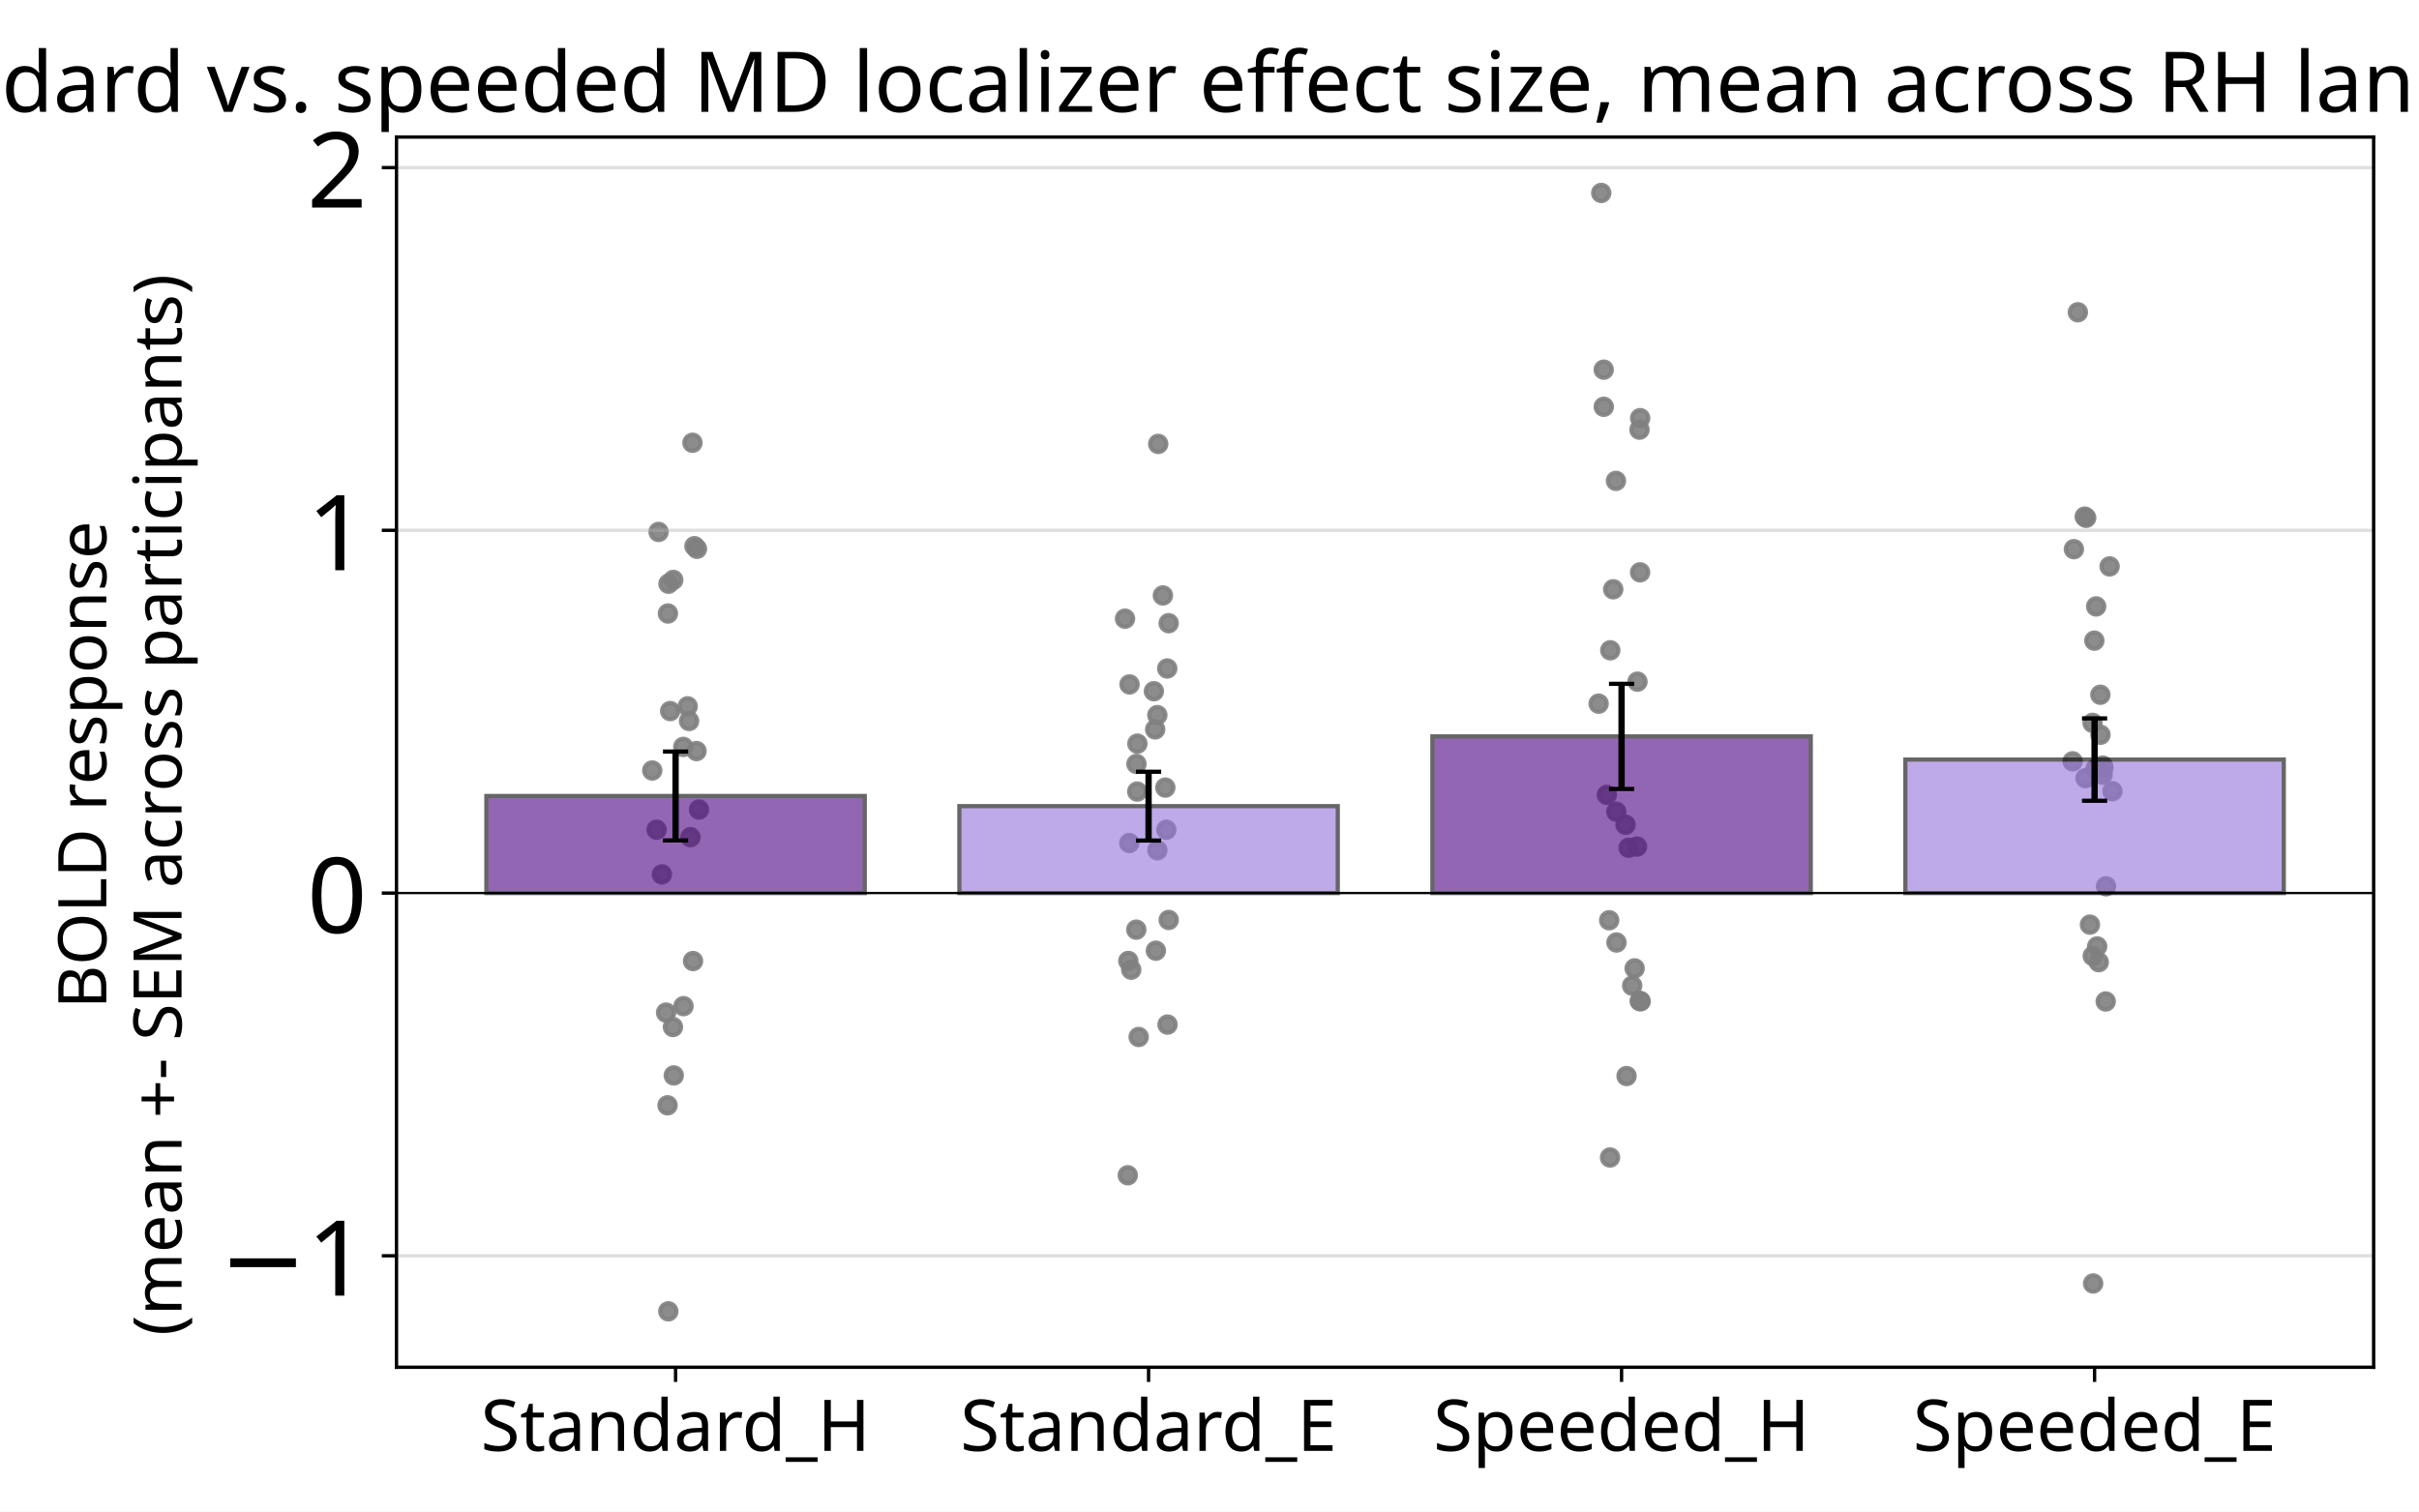
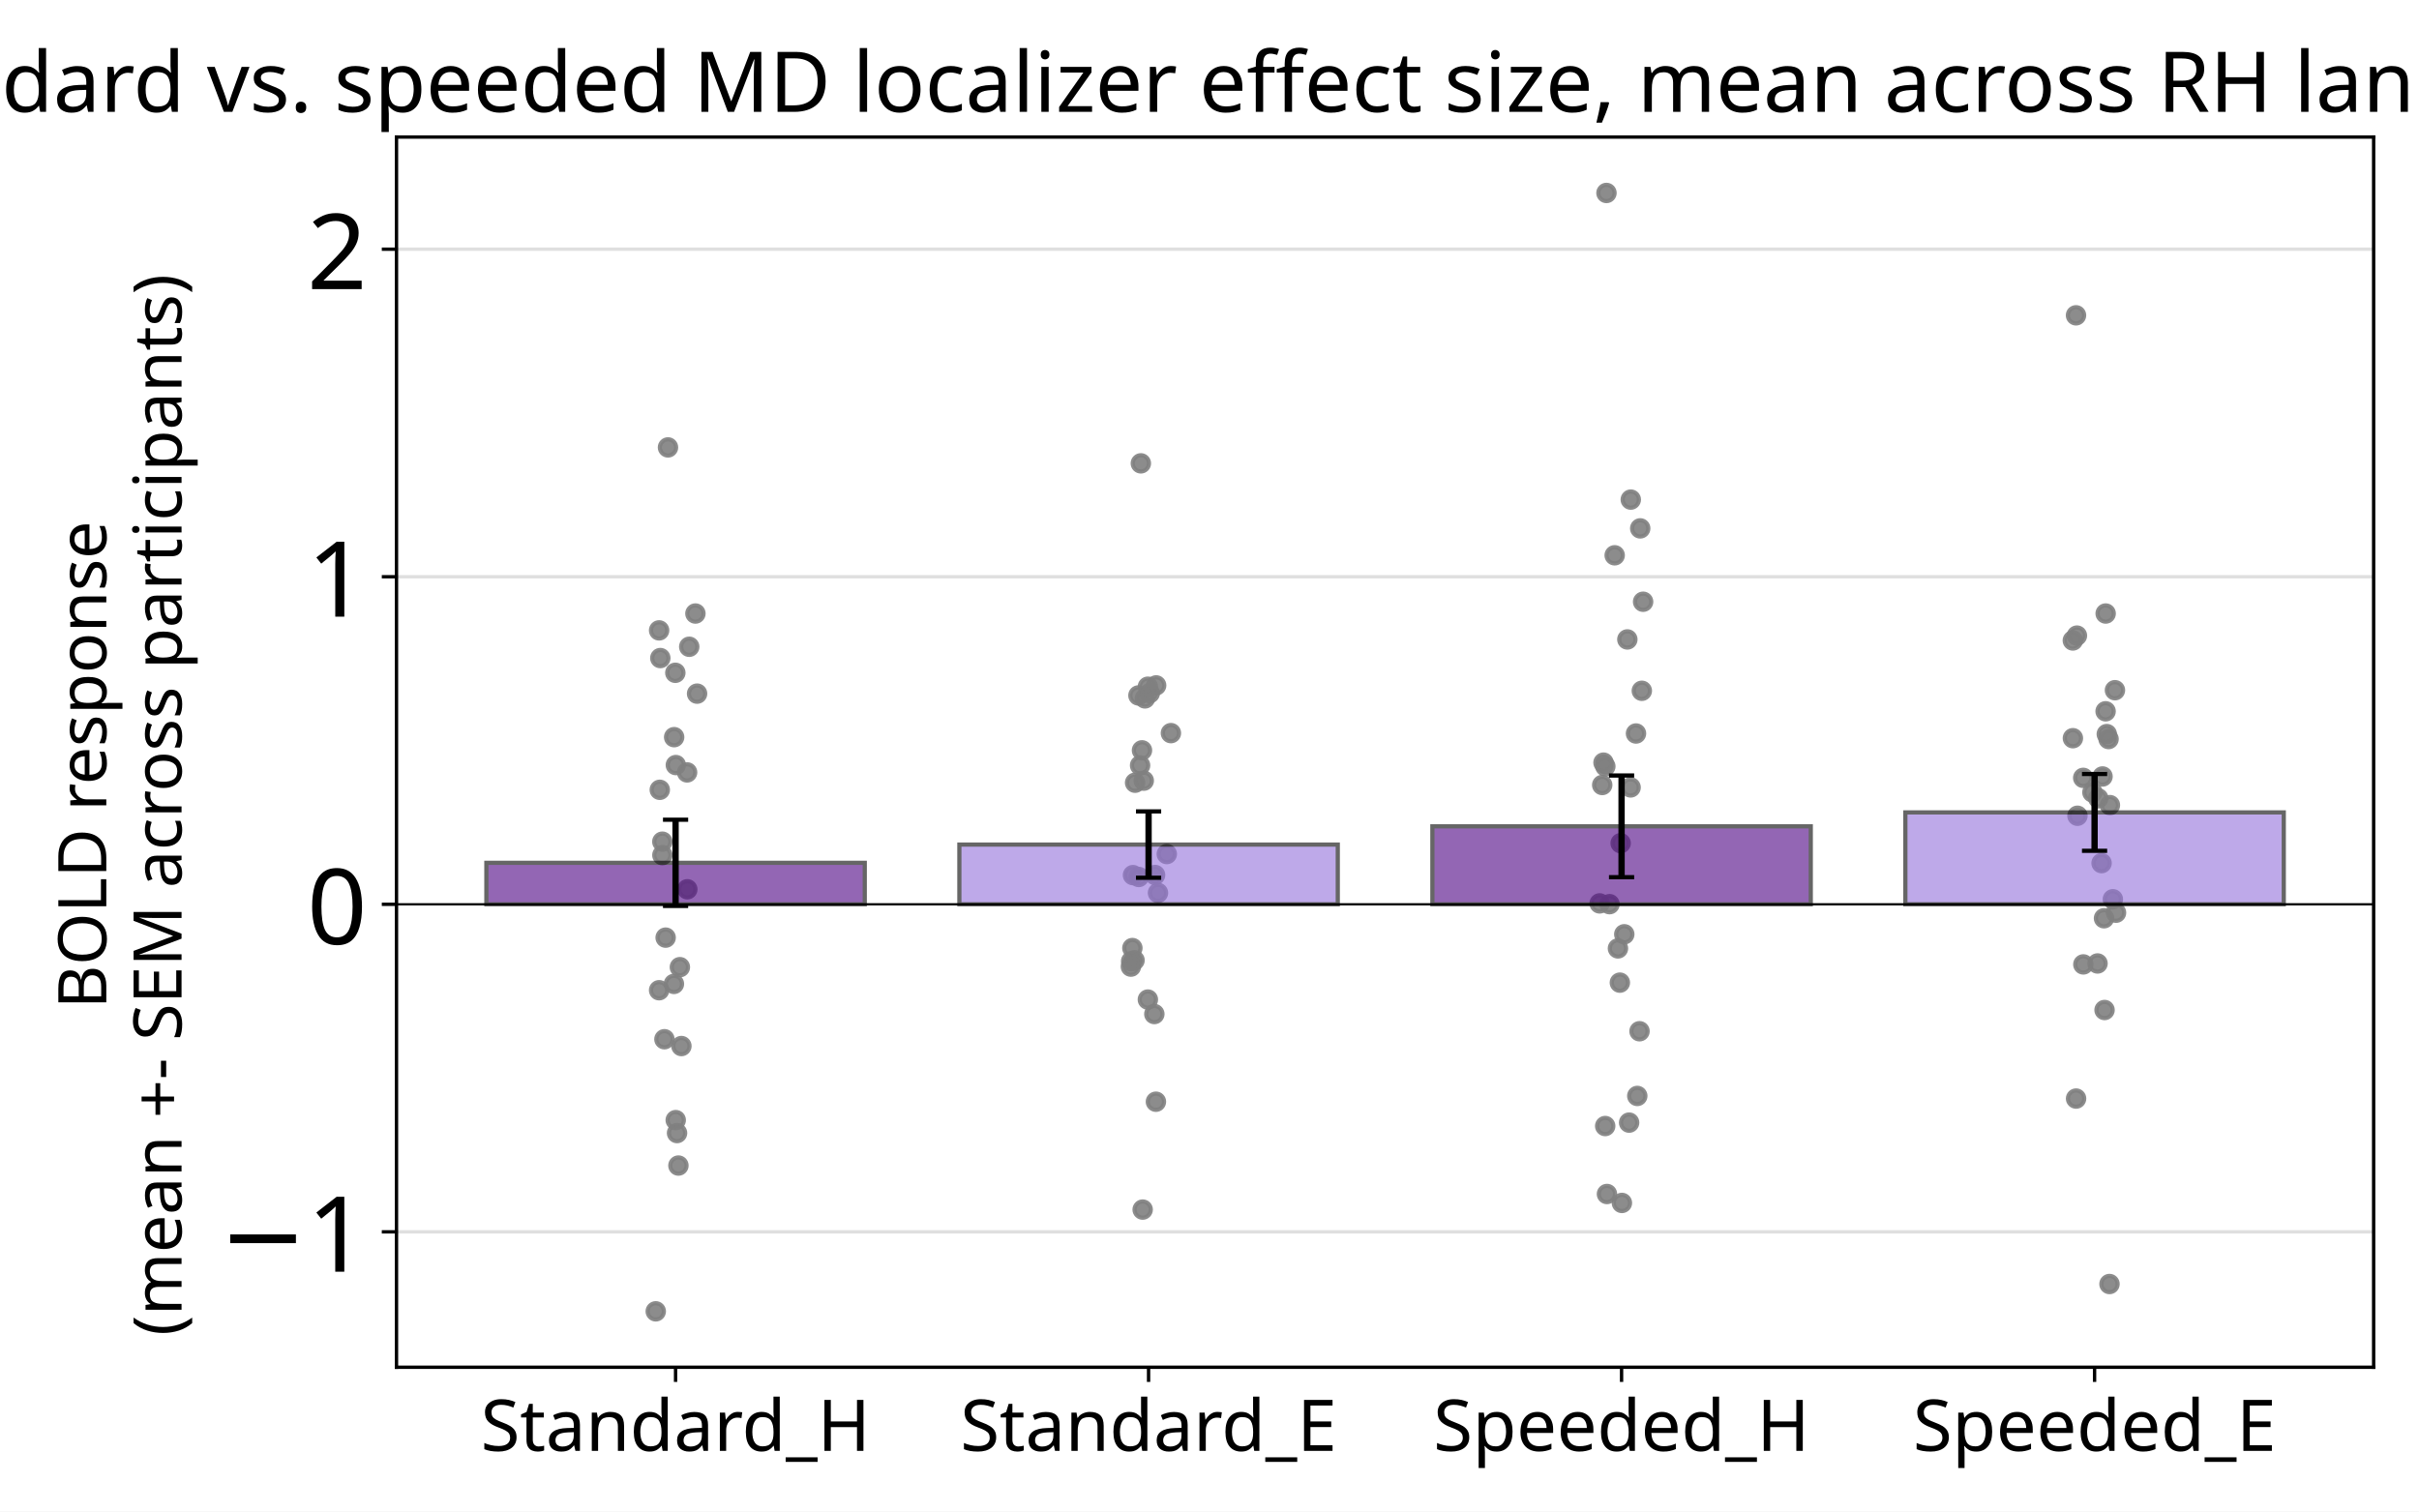
<svg xmlns="http://www.w3.org/2000/svg" xmlns:xlink="http://www.w3.org/1999/xlink" width="576pt" height="360pt" viewBox="0 0 576 360" version="1.1">
  <defs>
    <style type="text/css">*{stroke-linejoin: round; stroke-linecap: butt}</style>
  </defs>
  <g id="figure_1">
    <g id="patch_1">
      <path d="M 0 360  L 576 360  L 576 0  L 0 0  z " style="fill: #ffffff" />
    </g>
    <g id="axes_1">
      <g id="patch_2">
        <path d="M 94.412 325.64  L 565.2 325.64  L 565.2 32.64  L 94.412 32.64  z " style="fill: #ffffff" />
      </g>
      <g id="PathCollection_1">
        <defs>
-           <path id="m46b02e533b" d="M 0 1.936  C 0.514 1.936 1.006 1.732 1.369 1.369  C 1.732 1.006 1.936 0.514 1.936 0  C 1.936 -0.514 1.732 -1.006 1.369 -1.369  C 1.006 -1.732 0.514 -1.936 0 -1.936  C -0.514 -1.936 -1.006 -1.732 -1.369 -1.369  C -1.732 -1.006 -1.936 -0.514 -1.936 0  C -1.936 0.514 -1.732 1.006 -1.369 1.369  C -1.006 1.732 -0.514 1.936 0 1.936  z " style="stroke: #808080; stroke-opacity: 0.9" />
+           <path id="mc91e7cd3a2" d="M 0 1.936  C 0.514 1.936 1.006 1.732 1.369 1.369  C 1.732 1.006 1.936 0.514 1.936 0  C 1.936 -0.514 1.732 -1.006 1.369 -1.369  C 1.006 -1.732 0.514 -1.936 0 -1.936  C -0.514 -1.936 -1.006 -1.732 -1.369 -1.369  C -1.732 -1.006 -1.936 -0.514 -1.936 0  C -1.936 0.514 -1.732 1.006 -1.369 1.369  C -1.006 1.732 -0.514 1.936 0 1.936  z " style="stroke: #808080; stroke-opacity: 0.9" />
        </defs>
-         <g clip-path="url(#p89a12c6fb2)">
-           <use xlink:href="#m46b02e533b" x="157.603" y="208.253" style="fill: #808080; fill-opacity: 0.9; stroke: #808080; stroke-opacity: 0.9" />
-           <use xlink:href="#m46b02e533b" x="165.021" y="228.894" style="fill: #808080; fill-opacity: 0.9; stroke: #808080; stroke-opacity: 0.9" />
-           <use xlink:href="#m46b02e533b" x="164.406" y="199.397" style="fill: #808080; fill-opacity: 0.9; stroke: #808080; stroke-opacity: 0.9" />
-           <use xlink:href="#m46b02e533b" x="162.752" y="239.634" style="fill: #808080; fill-opacity: 0.9; stroke: #808080; stroke-opacity: 0.9" />
-           <use xlink:href="#m46b02e533b" x="162.697" y="177.893" style="fill: #808080; fill-opacity: 0.9; stroke: #808080; stroke-opacity: 0.9" />
-           <use xlink:href="#m46b02e533b" x="159.578" y="169.357" style="fill: #808080; fill-opacity: 0.9; stroke: #808080; stroke-opacity: 0.9" />
-           <use xlink:href="#m46b02e533b" x="160.316" y="138.128" style="fill: #808080; fill-opacity: 0.9; stroke: #808080; stroke-opacity: 0.9" />
-           <use xlink:href="#m46b02e533b" x="159.136" y="312.322" style="fill: #808080; fill-opacity: 0.9; stroke: #808080; stroke-opacity: 0.9" />
-           <use xlink:href="#m46b02e533b" x="158.604" y="241.177" style="fill: #808080; fill-opacity: 0.9; stroke: #808080; stroke-opacity: 0.9" />
-           <use xlink:href="#m46b02e533b" x="158.949" y="263.257" style="fill: #808080; fill-opacity: 0.9; stroke: #808080; stroke-opacity: 0.9" />
-           <use xlink:href="#m46b02e533b" x="164.079" y="171.723" style="fill: #808080; fill-opacity: 0.9; stroke: #808080; stroke-opacity: 0.9" />
-           <use xlink:href="#m46b02e533b" x="165.959" y="130.714" style="fill: #808080; fill-opacity: 0.9; stroke: #808080; stroke-opacity: 0.9" />
-           <use xlink:href="#m46b02e533b" x="156.346" y="197.602" style="fill: #808080; fill-opacity: 0.9; stroke: #808080; stroke-opacity: 0.9" />
-           <use xlink:href="#m46b02e533b" x="155.312" y="183.514" style="fill: #808080; fill-opacity: 0.9; stroke: #808080; stroke-opacity: 0.9" />
-           <use xlink:href="#m46b02e533b" x="166.443" y="192.815" style="fill: #808080; fill-opacity: 0.9; stroke: #808080; stroke-opacity: 0.9" />
-           <use xlink:href="#m46b02e533b" x="159.042" y="146.117" style="fill: #808080; fill-opacity: 0.9; stroke: #808080; stroke-opacity: 0.9" />
-           <use xlink:href="#m46b02e533b" x="165.355" y="130.082" style="fill: #808080; fill-opacity: 0.9; stroke: #808080; stroke-opacity: 0.9" />
-           <use xlink:href="#m46b02e533b" x="165.849" y="178.882" style="fill: #808080; fill-opacity: 0.9; stroke: #808080; stroke-opacity: 0.9" />
-           <use xlink:href="#m46b02e533b" x="156.816" y="126.694" style="fill: #808080; fill-opacity: 0.9; stroke: #808080; stroke-opacity: 0.9" />
-           <use xlink:href="#m46b02e533b" x="160.24" y="244.603" style="fill: #808080; fill-opacity: 0.9; stroke: #808080; stroke-opacity: 0.9" />
-           <use xlink:href="#m46b02e533b" x="159.172" y="139.028" style="fill: #808080; fill-opacity: 0.9; stroke: #808080; stroke-opacity: 0.9" />
-           <use xlink:href="#m46b02e533b" x="163.748" y="168.233" style="fill: #808080; fill-opacity: 0.9; stroke: #808080; stroke-opacity: 0.9" />
-           <use xlink:href="#m46b02e533b" x="164.888" y="105.457" style="fill: #808080; fill-opacity: 0.9; stroke: #808080; stroke-opacity: 0.9" />
-           <use xlink:href="#m46b02e533b" x="160.438" y="256.135" style="fill: #808080; fill-opacity: 0.9; stroke: #808080; stroke-opacity: 0.9" />
+         <g clip-path="url(#p19838beac3)">
+           <use xlink:href="#mc91e7cd3a2" x="161.887" y="230.351" style="fill: #808080; fill-opacity: 0.9; stroke: #808080; stroke-opacity: 0.9" />
+           <use xlink:href="#mc91e7cd3a2" x="156.943" y="235.844" style="fill: #808080; fill-opacity: 0.9; stroke: #808080; stroke-opacity: 0.9" />
+           <use xlink:href="#mc91e7cd3a2" x="163.662" y="211.802" style="fill: #808080; fill-opacity: 0.9; stroke: #808080; stroke-opacity: 0.9" />
+           <use xlink:href="#mc91e7cd3a2" x="160.473" y="234.34" style="fill: #808080; fill-opacity: 0.9; stroke: #808080; stroke-opacity: 0.9" />
+           <use xlink:href="#mc91e7cd3a2" x="160.523" y="175.568" style="fill: #808080; fill-opacity: 0.9; stroke: #808080; stroke-opacity: 0.9" />
+           <use xlink:href="#mc91e7cd3a2" x="163.611" y="183.964" style="fill: #808080; fill-opacity: 0.9; stroke: #808080; stroke-opacity: 0.9" />
+           <use xlink:href="#mc91e7cd3a2" x="165.985" y="165.207" style="fill: #808080; fill-opacity: 0.9; stroke: #808080; stroke-opacity: 0.9" />
+           <use xlink:href="#mc91e7cd3a2" x="156.145" y="312.322" style="fill: #808080; fill-opacity: 0.9; stroke: #808080; stroke-opacity: 0.9" />
+           <use xlink:href="#mc91e7cd3a2" x="161.213" y="269.863" style="fill: #808080; fill-opacity: 0.9; stroke: #808080; stroke-opacity: 0.9" />
+           <use xlink:href="#mc91e7cd3a2" x="161.541" y="277.602" style="fill: #808080; fill-opacity: 0.9; stroke: #808080; stroke-opacity: 0.9" />
+           <use xlink:href="#mc91e7cd3a2" x="157.104" y="188.11" style="fill: #808080; fill-opacity: 0.9; stroke: #808080; stroke-opacity: 0.9" />
+           <use xlink:href="#mc91e7cd3a2" x="160.807" y="160.241" style="fill: #808080; fill-opacity: 0.9; stroke: #808080; stroke-opacity: 0.9" />
+           <use xlink:href="#mc91e7cd3a2" x="157.724" y="203.665" style="fill: #808080; fill-opacity: 0.9; stroke: #808080; stroke-opacity: 0.9" />
+           <use xlink:href="#mc91e7cd3a2" x="162.253" y="249.14" style="fill: #808080; fill-opacity: 0.9; stroke: #808080; stroke-opacity: 0.9" />
+           <use xlink:href="#mc91e7cd3a2" x="158.5" y="223.316" style="fill: #808080; fill-opacity: 0.9; stroke: #808080; stroke-opacity: 0.9" />
+           <use xlink:href="#mc91e7cd3a2" x="157.231" y="156.733" style="fill: #808080; fill-opacity: 0.9; stroke: #808080; stroke-opacity: 0.9" />
+           <use xlink:href="#mc91e7cd3a2" x="165.589" y="146.125" style="fill: #808080; fill-opacity: 0.9; stroke: #808080; stroke-opacity: 0.9" />
+           <use xlink:href="#mc91e7cd3a2" x="157.713" y="200.466" style="fill: #808080; fill-opacity: 0.9; stroke: #808080; stroke-opacity: 0.9" />
+           <use xlink:href="#mc91e7cd3a2" x="164.117" y="154.04" style="fill: #808080; fill-opacity: 0.9; stroke: #808080; stroke-opacity: 0.9" />
+           <use xlink:href="#mc91e7cd3a2" x="158.21" y="247.515" style="fill: #808080; fill-opacity: 0.9; stroke: #808080; stroke-opacity: 0.9" />
+           <use xlink:href="#mc91e7cd3a2" x="156.943" y="150.139" style="fill: #808080; fill-opacity: 0.9; stroke: #808080; stroke-opacity: 0.9" />
+           <use xlink:href="#mc91e7cd3a2" x="160.927" y="182.216" style="fill: #808080; fill-opacity: 0.9; stroke: #808080; stroke-opacity: 0.9" />
+           <use xlink:href="#mc91e7cd3a2" x="159.059" y="106.562" style="fill: #808080; fill-opacity: 0.9; stroke: #808080; stroke-opacity: 0.9" />
+           <use xlink:href="#mc91e7cd3a2" x="160.902" y="266.777" style="fill: #808080; fill-opacity: 0.9; stroke: #808080; stroke-opacity: 0.9" />
        </g>
      </g>
      <g id="PathCollection_2">
-         <g clip-path="url(#p89a12c6fb2)">
-           <use xlink:href="#m46b02e533b" x="268.545" y="279.918" style="fill: #808080; fill-opacity: 0.9; stroke: #808080; stroke-opacity: 0.9" />
-           <use xlink:href="#m46b02e533b" x="268.67" y="228.872" style="fill: #808080; fill-opacity: 0.9; stroke: #808080; stroke-opacity: 0.9" />
-           <use xlink:href="#m46b02e533b" x="275.589" y="202.509" style="fill: #808080; fill-opacity: 0.9; stroke: #808080; stroke-opacity: 0.9" />
-           <use xlink:href="#m46b02e533b" x="269.36" y="230.949" style="fill: #808080; fill-opacity: 0.9; stroke: #808080; stroke-opacity: 0.9" />
-           <use xlink:href="#m46b02e533b" x="270.795" y="188.528" style="fill: #808080; fill-opacity: 0.9; stroke: #808080; stroke-opacity: 0.9" />
-           <use xlink:href="#m46b02e533b" x="270.827" y="177.118" style="fill: #808080; fill-opacity: 0.9; stroke: #808080; stroke-opacity: 0.9" />
-           <use xlink:href="#m46b02e533b" x="278.277" y="148.426" style="fill: #808080; fill-opacity: 0.9; stroke: #808080; stroke-opacity: 0.9" />
-           <use xlink:href="#m46b02e533b" x="268.904" y="200.781" style="fill: #808080; fill-opacity: 0.9; stroke: #808080; stroke-opacity: 0.9" />
-           <use xlink:href="#m46b02e533b" x="271.135" y="246.978" style="fill: #808080; fill-opacity: 0.9; stroke: #808080; stroke-opacity: 0.9" />
-           <use xlink:href="#m46b02e533b" x="275.231" y="226.43" style="fill: #808080; fill-opacity: 0.9; stroke: #808080; stroke-opacity: 0.9" />
-           <use xlink:href="#m46b02e533b" x="275.58" y="170.319" style="fill: #808080; fill-opacity: 0.9; stroke: #808080; stroke-opacity: 0.9" />
-           <use xlink:href="#m46b02e533b" x="276.905" y="141.82" style="fill: #808080; fill-opacity: 0.9; stroke: #808080; stroke-opacity: 0.9" />
-           <use xlink:href="#m46b02e533b" x="270.569" y="221.414" style="fill: #808080; fill-opacity: 0.9; stroke: #808080; stroke-opacity: 0.9" />
-           <use xlink:href="#m46b02e533b" x="275.066" y="173.72" style="fill: #808080; fill-opacity: 0.9; stroke: #808080; stroke-opacity: 0.9" />
-           <use xlink:href="#m46b02e533b" x="277.484" y="187.58" style="fill: #808080; fill-opacity: 0.9; stroke: #808080; stroke-opacity: 0.9" />
-           <use xlink:href="#m46b02e533b" x="270.608" y="181.947" style="fill: #808080; fill-opacity: 0.9; stroke: #808080; stroke-opacity: 0.9" />
-           <use xlink:href="#m46b02e533b" x="274.758" y="164.629" style="fill: #808080; fill-opacity: 0.9; stroke: #808080; stroke-opacity: 0.9" />
-           <use xlink:href="#m46b02e533b" x="268.959" y="163.01" style="fill: #808080; fill-opacity: 0.9; stroke: #808080; stroke-opacity: 0.9" />
-           <use xlink:href="#m46b02e533b" x="267.887" y="147.35" style="fill: #808080; fill-opacity: 0.9; stroke: #808080; stroke-opacity: 0.9" />
-           <use xlink:href="#m46b02e533b" x="278.006" y="244.025" style="fill: #808080; fill-opacity: 0.9; stroke: #808080; stroke-opacity: 0.9" />
-           <use xlink:href="#m46b02e533b" x="277.935" y="159.212" style="fill: #808080; fill-opacity: 0.9; stroke: #808080; stroke-opacity: 0.9" />
-           <use xlink:href="#m46b02e533b" x="277.726" y="197.618" style="fill: #808080; fill-opacity: 0.9; stroke: #808080; stroke-opacity: 0.9" />
-           <use xlink:href="#m46b02e533b" x="275.785" y="105.729" style="fill: #808080; fill-opacity: 0.9; stroke: #808080; stroke-opacity: 0.9" />
-           <use xlink:href="#m46b02e533b" x="278.287" y="219.109" style="fill: #808080; fill-opacity: 0.9; stroke: #808080; stroke-opacity: 0.9" />
+         <g clip-path="url(#p19838beac3)">
+           <use xlink:href="#mc91e7cd3a2" x="272.087" y="288.09" style="fill: #808080; fill-opacity: 0.9; stroke: #808080; stroke-opacity: 0.9" />
+           <use xlink:href="#mc91e7cd3a2" x="269.343" y="228.954" style="fill: #808080; fill-opacity: 0.9; stroke: #808080; stroke-opacity: 0.9" />
+           <use xlink:href="#mc91e7cd3a2" x="275.04" y="208.404" style="fill: #808080; fill-opacity: 0.9; stroke: #808080; stroke-opacity: 0.9" />
+           <use xlink:href="#mc91e7cd3a2" x="270.15" y="228.712" style="fill: #808080; fill-opacity: 0.9; stroke: #808080; stroke-opacity: 0.9" />
+           <use xlink:href="#mc91e7cd3a2" x="271.473" y="182.296" style="fill: #808080; fill-opacity: 0.9; stroke: #808080; stroke-opacity: 0.9" />
+           <use xlink:href="#mc91e7cd3a2" x="270.285" y="186.421" style="fill: #808080; fill-opacity: 0.9; stroke: #808080; stroke-opacity: 0.9" />
+           <use xlink:href="#mc91e7cd3a2" x="275.294" y="163.242" style="fill: #808080; fill-opacity: 0.9; stroke: #808080; stroke-opacity: 0.9" />
+           <use xlink:href="#mc91e7cd3a2" x="275.731" y="212.658" style="fill: #808080; fill-opacity: 0.9; stroke: #808080; stroke-opacity: 0.9" />
+           <use xlink:href="#mc91e7cd3a2" x="275.241" y="262.397" style="fill: #808080; fill-opacity: 0.9; stroke: #808080; stroke-opacity: 0.9" />
+           <use xlink:href="#mc91e7cd3a2" x="273.325" y="238.067" style="fill: #808080; fill-opacity: 0.9; stroke: #808080; stroke-opacity: 0.9" />
+           <use xlink:href="#mc91e7cd3a2" x="271.926" y="178.71" style="fill: #808080; fill-opacity: 0.9; stroke: #808080; stroke-opacity: 0.9" />
+           <use xlink:href="#mc91e7cd3a2" x="271.079" y="165.635" style="fill: #808080; fill-opacity: 0.9; stroke: #808080; stroke-opacity: 0.9" />
+           <use xlink:href="#mc91e7cd3a2" x="269.636" y="225.8" style="fill: #808080; fill-opacity: 0.9; stroke: #808080; stroke-opacity: 0.9" />
+           <use xlink:href="#mc91e7cd3a2" x="271.15" y="208.868" style="fill: #808080; fill-opacity: 0.9; stroke: #808080; stroke-opacity: 0.9" />
+           <use xlink:href="#mc91e7cd3a2" x="277.829" y="203.407" style="fill: #808080; fill-opacity: 0.9; stroke: #808080; stroke-opacity: 0.9" />
+           <use xlink:href="#mc91e7cd3a2" x="272.347" y="185.931" style="fill: #808080; fill-opacity: 0.9; stroke: #808080; stroke-opacity: 0.9" />
+           <use xlink:href="#mc91e7cd3a2" x="278.814" y="174.607" style="fill: #808080; fill-opacity: 0.9; stroke: #808080; stroke-opacity: 0.9" />
+           <use xlink:href="#mc91e7cd3a2" x="273.782" y="165.09" style="fill: #808080; fill-opacity: 0.9; stroke: #808080; stroke-opacity: 0.9" />
+           <use xlink:href="#mc91e7cd3a2" x="273.327" y="163.554" style="fill: #808080; fill-opacity: 0.9; stroke: #808080; stroke-opacity: 0.9" />
+           <use xlink:href="#mc91e7cd3a2" x="274.865" y="241.514" style="fill: #808080; fill-opacity: 0.9; stroke: #808080; stroke-opacity: 0.9" />
+           <use xlink:href="#mc91e7cd3a2" x="272.633" y="166.336" style="fill: #808080; fill-opacity: 0.9; stroke: #808080; stroke-opacity: 0.9" />
+           <use xlink:href="#mc91e7cd3a2" x="269.781" y="208.427" style="fill: #808080; fill-opacity: 0.9; stroke: #808080; stroke-opacity: 0.9" />
+           <use xlink:href="#mc91e7cd3a2" x="271.656" y="110.356" style="fill: #808080; fill-opacity: 0.9; stroke: #808080; stroke-opacity: 0.9" />
+           <use xlink:href="#mc91e7cd3a2" x="269.284" y="230.221" style="fill: #808080; fill-opacity: 0.9; stroke: #808080; stroke-opacity: 0.9" />
        </g>
      </g>
      <g id="PathCollection_3">
-         <g clip-path="url(#p89a12c6fb2)">
-           <use xlink:href="#m46b02e533b" x="390.434" y="238.403" style="fill: #808080; fill-opacity: 0.9; stroke: #808080; stroke-opacity: 0.9" />
-           <use xlink:href="#m46b02e533b" x="387.062" y="196.44" style="fill: #808080; fill-opacity: 0.9; stroke: #808080; stroke-opacity: 0.9" />
-           <use xlink:href="#m46b02e533b" x="387.79" y="201.912" style="fill: #808080; fill-opacity: 0.9; stroke: #808080; stroke-opacity: 0.9" />
-           <use xlink:href="#m46b02e533b" x="388.648" y="234.757" style="fill: #808080; fill-opacity: 0.9; stroke: #808080; stroke-opacity: 0.9" />
-           <use xlink:href="#m46b02e533b" x="382.607" y="189.308" style="fill: #808080; fill-opacity: 0.9; stroke: #808080; stroke-opacity: 0.9" />
-           <use xlink:href="#m46b02e533b" x="390.388" y="102.336" style="fill: #808080; fill-opacity: 0.9; stroke: #808080; stroke-opacity: 0.9" />
-           <use xlink:href="#m46b02e533b" x="381.879" y="96.885" style="fill: #808080; fill-opacity: 0.9; stroke: #808080; stroke-opacity: 0.9" />
-           <use xlink:href="#m46b02e533b" x="383.375" y="275.679" style="fill: #808080; fill-opacity: 0.9; stroke: #808080; stroke-opacity: 0.9" />
-           <use xlink:href="#m46b02e533b" x="389.234" y="230.637" style="fill: #808080; fill-opacity: 0.9; stroke: #808080; stroke-opacity: 0.9" />
-           <use xlink:href="#m46b02e533b" x="381.874" y="88.044" style="fill: #808080; fill-opacity: 0.9; stroke: #808080; stroke-opacity: 0.9" />
-           <use xlink:href="#m46b02e533b" x="383.435" y="154.884" style="fill: #808080; fill-opacity: 0.9; stroke: #808080; stroke-opacity: 0.9" />
-           <use xlink:href="#m46b02e533b" x="390.544" y="99.592" style="fill: #808080; fill-opacity: 0.9; stroke: #808080; stroke-opacity: 0.9" />
-           <use xlink:href="#m46b02e533b" x="384.86" y="193.333" style="fill: #808080; fill-opacity: 0.9; stroke: #808080; stroke-opacity: 0.9" />
-           <use xlink:href="#m46b02e533b" x="383.171" y="219.176" style="fill: #808080; fill-opacity: 0.9; stroke: #808080; stroke-opacity: 0.9" />
-           <use xlink:href="#m46b02e533b" x="389.806" y="201.623" style="fill: #808080; fill-opacity: 0.9; stroke: #808080; stroke-opacity: 0.9" />
-           <use xlink:href="#m46b02e533b" x="380.655" y="167.593" style="fill: #808080; fill-opacity: 0.9; stroke: #808080; stroke-opacity: 0.9" />
-           <use xlink:href="#m46b02e533b" x="384.128" y="140.351" style="fill: #808080; fill-opacity: 0.9; stroke: #808080; stroke-opacity: 0.9" />
-           <use xlink:href="#m46b02e533b" x="390.53" y="136.313" style="fill: #808080; fill-opacity: 0.9; stroke: #808080; stroke-opacity: 0.9" />
-           <use xlink:href="#m46b02e533b" x="389.905" y="162.354" style="fill: #808080; fill-opacity: 0.9; stroke: #808080; stroke-opacity: 0.9" />
-           <use xlink:href="#m46b02e533b" x="384.906" y="224.478" style="fill: #808080; fill-opacity: 0.9; stroke: #808080; stroke-opacity: 0.9" />
-           <use xlink:href="#m46b02e533b" x="384.783" y="114.53" style="fill: #808080; fill-opacity: 0.9; stroke: #808080; stroke-opacity: 0.9" />
-           <use xlink:href="#m46b02e533b" x="390.673" y="238.475" style="fill: #808080; fill-opacity: 0.9; stroke: #808080; stroke-opacity: 0.9" />
-           <use xlink:href="#m46b02e533b" x="381.281" y="45.958" style="fill: #808080; fill-opacity: 0.9; stroke: #808080; stroke-opacity: 0.9" />
-           <use xlink:href="#m46b02e533b" x="387.306" y="256.28" style="fill: #808080; fill-opacity: 0.9; stroke: #808080; stroke-opacity: 0.9" />
+         <g clip-path="url(#p19838beac3)">
+           <use xlink:href="#mc91e7cd3a2" x="389.86" y="261.022" style="fill: #808080; fill-opacity: 0.9; stroke: #808080; stroke-opacity: 0.9" />
+           <use xlink:href="#mc91e7cd3a2" x="382.255" y="182.53" style="fill: #808080; fill-opacity: 0.9; stroke: #808080; stroke-opacity: 0.9" />
+           <use xlink:href="#mc91e7cd3a2" x="380.898" y="215.163" style="fill: #808080; fill-opacity: 0.9; stroke: #808080; stroke-opacity: 0.9" />
+           <use xlink:href="#mc91e7cd3a2" x="385.713" y="234.037" style="fill: #808080; fill-opacity: 0.9; stroke: #808080; stroke-opacity: 0.9" />
+           <use xlink:href="#mc91e7cd3a2" x="388.273" y="187.54" style="fill: #808080; fill-opacity: 0.9; stroke: #808080; stroke-opacity: 0.9" />
+           <use xlink:href="#mc91e7cd3a2" x="384.48" y="132.255" style="fill: #808080; fill-opacity: 0.9; stroke: #808080; stroke-opacity: 0.9" />
+           <use xlink:href="#mc91e7cd3a2" x="390.944" y="164.527" style="fill: #808080; fill-opacity: 0.9; stroke: #808080; stroke-opacity: 0.9" />
+           <use xlink:href="#mc91e7cd3a2" x="386.203" y="286.505" style="fill: #808080; fill-opacity: 0.9; stroke: #808080; stroke-opacity: 0.9" />
+           <use xlink:href="#mc91e7cd3a2" x="382.638" y="284.378" style="fill: #808080; fill-opacity: 0.9; stroke: #808080; stroke-opacity: 0.9" />
+           <use xlink:href="#mc91e7cd3a2" x="390.56" y="125.845" style="fill: #808080; fill-opacity: 0.9; stroke: #808080; stroke-opacity: 0.9" />
+           <use xlink:href="#mc91e7cd3a2" x="389.554" y="174.698" style="fill: #808080; fill-opacity: 0.9; stroke: #808080; stroke-opacity: 0.9" />
+           <use xlink:href="#mc91e7cd3a2" x="387.495" y="152.293" style="fill: #808080; fill-opacity: 0.9; stroke: #808080; stroke-opacity: 0.9" />
+           <use xlink:href="#mc91e7cd3a2" x="386.764" y="222.518" style="fill: #808080; fill-opacity: 0.9; stroke: #808080; stroke-opacity: 0.9" />
+           <use xlink:href="#mc91e7cd3a2" x="387.918" y="267.375" style="fill: #808080; fill-opacity: 0.9; stroke: #808080; stroke-opacity: 0.9" />
+           <use xlink:href="#mc91e7cd3a2" x="383.252" y="215.344" style="fill: #808080; fill-opacity: 0.9; stroke: #808080; stroke-opacity: 0.9" />
+           <use xlink:href="#mc91e7cd3a2" x="381.817" y="181.638" style="fill: #808080; fill-opacity: 0.9; stroke: #808080; stroke-opacity: 0.9" />
+           <use xlink:href="#mc91e7cd3a2" x="391.25" y="143.318" style="fill: #808080; fill-opacity: 0.9; stroke: #808080; stroke-opacity: 0.9" />
+           <use xlink:href="#mc91e7cd3a2" x="385.9" y="200.823" style="fill: #808080; fill-opacity: 0.9; stroke: #808080; stroke-opacity: 0.9" />
+           <use xlink:href="#mc91e7cd3a2" x="381.51" y="186.962" style="fill: #808080; fill-opacity: 0.9; stroke: #808080; stroke-opacity: 0.9" />
+           <use xlink:href="#mc91e7cd3a2" x="390.394" y="245.613" style="fill: #808080; fill-opacity: 0.9; stroke: #808080; stroke-opacity: 0.9" />
+           <use xlink:href="#mc91e7cd3a2" x="388.314" y="118.99" style="fill: #808080; fill-opacity: 0.9; stroke: #808080; stroke-opacity: 0.9" />
+           <use xlink:href="#mc91e7cd3a2" x="385.259" y="225.881" style="fill: #808080; fill-opacity: 0.9; stroke: #808080; stroke-opacity: 0.9" />
+           <use xlink:href="#mc91e7cd3a2" x="382.523" y="45.958" style="fill: #808080; fill-opacity: 0.9; stroke: #808080; stroke-opacity: 0.9" />
+           <use xlink:href="#mc91e7cd3a2" x="382.222" y="268.188" style="fill: #808080; fill-opacity: 0.9; stroke: #808080; stroke-opacity: 0.9" />
        </g>
      </g>
      <g id="PathCollection_4">
-         <g clip-path="url(#p89a12c6fb2)">
-           <use xlink:href="#m46b02e533b" x="498.407" y="305.685" style="fill: #808080; fill-opacity: 0.9; stroke: #808080; stroke-opacity: 0.9" />
-           <use xlink:href="#m46b02e533b" x="500.669" y="184.516" style="fill: #808080; fill-opacity: 0.9; stroke: #808080; stroke-opacity: 0.9" />
-           <use xlink:href="#m46b02e533b" x="501.476" y="211.084" style="fill: #808080; fill-opacity: 0.9; stroke: #808080; stroke-opacity: 0.9" />
-           <use xlink:href="#m46b02e533b" x="499.744" y="229.159" style="fill: #808080; fill-opacity: 0.9; stroke: #808080; stroke-opacity: 0.9" />
-           <use xlink:href="#m46b02e533b" x="496.594" y="185.331" style="fill: #808080; fill-opacity: 0.9; stroke: #808080; stroke-opacity: 0.9" />
-           <use xlink:href="#m46b02e533b" x="502.333" y="134.905" style="fill: #808080; fill-opacity: 0.9; stroke: #808080; stroke-opacity: 0.9" />
-           <use xlink:href="#m46b02e533b" x="493.826" y="130.798" style="fill: #808080; fill-opacity: 0.9; stroke: #808080; stroke-opacity: 0.9" />
-           <use xlink:href="#m46b02e533b" x="493.523" y="181.325" style="fill: #808080; fill-opacity: 0.9; stroke: #808080; stroke-opacity: 0.9" />
-           <use xlink:href="#m46b02e533b" x="498.322" y="227.679" style="fill: #808080; fill-opacity: 0.9; stroke: #808080; stroke-opacity: 0.9" />
-           <use xlink:href="#m46b02e533b" x="496.406" y="123.042" style="fill: #808080; fill-opacity: 0.9; stroke: #808080; stroke-opacity: 0.9" />
-           <use xlink:href="#m46b02e533b" x="500.128" y="165.468" style="fill: #808080; fill-opacity: 0.9; stroke: #808080; stroke-opacity: 0.9" />
-           <use xlink:href="#m46b02e533b" x="496.75" y="123.33" style="fill: #808080; fill-opacity: 0.9; stroke: #808080; stroke-opacity: 0.9" />
-           <use xlink:href="#m46b02e533b" x="503.009" y="188.441" style="fill: #808080; fill-opacity: 0.9; stroke: #808080; stroke-opacity: 0.9" />
-           <use xlink:href="#m46b02e533b" x="500.875" y="182.846" style="fill: #808080; fill-opacity: 0.9; stroke: #808080; stroke-opacity: 0.9" />
-           <use xlink:href="#m46b02e533b" x="500.704" y="182.346" style="fill: #808080; fill-opacity: 0.9; stroke: #808080; stroke-opacity: 0.9" />
-           <use xlink:href="#m46b02e533b" x="498.963" y="183.141" style="fill: #808080; fill-opacity: 0.9; stroke: #808080; stroke-opacity: 0.9" />
-           <use xlink:href="#m46b02e533b" x="500.153" y="174.995" style="fill: #808080; fill-opacity: 0.9; stroke: #808080; stroke-opacity: 0.9" />
-           <use xlink:href="#m46b02e533b" x="498.693" y="152.587" style="fill: #808080; fill-opacity: 0.9; stroke: #808080; stroke-opacity: 0.9" />
-           <use xlink:href="#m46b02e533b" x="498.272" y="172.167" style="fill: #808080; fill-opacity: 0.9; stroke: #808080; stroke-opacity: 0.9" />
-           <use xlink:href="#m46b02e533b" x="501.401" y="238.523" style="fill: #808080; fill-opacity: 0.9; stroke: #808080; stroke-opacity: 0.9" />
-           <use xlink:href="#m46b02e533b" x="499.125" y="144.434" style="fill: #808080; fill-opacity: 0.9; stroke: #808080; stroke-opacity: 0.9" />
-           <use xlink:href="#m46b02e533b" x="499.362" y="225.416" style="fill: #808080; fill-opacity: 0.9; stroke: #808080; stroke-opacity: 0.9" />
-           <use xlink:href="#m46b02e533b" x="494.769" y="74.373" style="fill: #808080; fill-opacity: 0.9; stroke: #808080; stroke-opacity: 0.9" />
-           <use xlink:href="#m46b02e533b" x="497.648" y="220.221" style="fill: #808080; fill-opacity: 0.9; stroke: #808080; stroke-opacity: 0.9" />
+         <g clip-path="url(#p19838beac3)">
+           <use xlink:href="#mc91e7cd3a2" x="502.301" y="305.818" style="fill: #808080; fill-opacity: 0.9; stroke: #808080; stroke-opacity: 0.9" />
+           <use xlink:href="#mc91e7cd3a2" x="502.079" y="176.019" style="fill: #808080; fill-opacity: 0.9; stroke: #808080; stroke-opacity: 0.9" />
+           <use xlink:href="#mc91e7cd3a2" x="503.856" y="217.38" style="fill: #808080; fill-opacity: 0.9; stroke: #808080; stroke-opacity: 0.9" />
+           <use xlink:href="#mc91e7cd3a2" x="499.452" y="229.471" style="fill: #808080; fill-opacity: 0.9; stroke: #808080; stroke-opacity: 0.9" />
+           <use xlink:href="#mc91e7cd3a2" x="500.644" y="184.934" style="fill: #808080; fill-opacity: 0.9; stroke: #808080; stroke-opacity: 0.9" />
+           <use xlink:href="#mc91e7cd3a2" x="493.573" y="152.54" style="fill: #808080; fill-opacity: 0.9; stroke: #808080; stroke-opacity: 0.9" />
+           <use xlink:href="#mc91e7cd3a2" x="501.375" y="169.411" style="fill: #808080; fill-opacity: 0.9; stroke: #808080; stroke-opacity: 0.9" />
+           <use xlink:href="#mc91e7cd3a2" x="494.675" y="194.29" style="fill: #808080; fill-opacity: 0.9; stroke: #808080; stroke-opacity: 0.9" />
+           <use xlink:href="#mc91e7cd3a2" x="494.344" y="261.648" style="fill: #808080; fill-opacity: 0.9; stroke: #808080; stroke-opacity: 0.9" />
+           <use xlink:href="#mc91e7cd3a2" x="494.55" y="151.385" style="fill: #808080; fill-opacity: 0.9; stroke: #808080; stroke-opacity: 0.9" />
+           <use xlink:href="#mc91e7cd3a2" x="493.59" y="175.817" style="fill: #808080; fill-opacity: 0.9; stroke: #808080; stroke-opacity: 0.9" />
+           <use xlink:href="#mc91e7cd3a2" x="503.601" y="164.388" style="fill: #808080; fill-opacity: 0.9; stroke: #808080; stroke-opacity: 0.9" />
+           <use xlink:href="#mc91e7cd3a2" x="500.416" y="205.572" style="fill: #808080; fill-opacity: 0.9; stroke: #808080; stroke-opacity: 0.9" />
+           <use xlink:href="#mc91e7cd3a2" x="503.103" y="214.178" style="fill: #808080; fill-opacity: 0.9; stroke: #808080; stroke-opacity: 0.9" />
+           <use xlink:href="#mc91e7cd3a2" x="502.402" y="191.756" style="fill: #808080; fill-opacity: 0.9; stroke: #808080; stroke-opacity: 0.9" />
+           <use xlink:href="#mc91e7cd3a2" x="499.629" y="190.143" style="fill: #808080; fill-opacity: 0.9; stroke: #808080; stroke-opacity: 0.9" />
+           <use xlink:href="#mc91e7cd3a2" x="501.658" y="174.841" style="fill: #808080; fill-opacity: 0.9; stroke: #808080; stroke-opacity: 0.9" />
+           <use xlink:href="#mc91e7cd3a2" x="498.235" y="188.718" style="fill: #808080; fill-opacity: 0.9; stroke: #808080; stroke-opacity: 0.9" />
+           <use xlink:href="#mc91e7cd3a2" x="496.044" y="185.266" style="fill: #808080; fill-opacity: 0.9; stroke: #808080; stroke-opacity: 0.9" />
+           <use xlink:href="#mc91e7cd3a2" x="501.126" y="240.557" style="fill: #808080; fill-opacity: 0.9; stroke: #808080; stroke-opacity: 0.9" />
+           <use xlink:href="#mc91e7cd3a2" x="501.391" y="146.123" style="fill: #808080; fill-opacity: 0.9; stroke: #808080; stroke-opacity: 0.9" />
+           <use xlink:href="#mc91e7cd3a2" x="500.995" y="218.703" style="fill: #808080; fill-opacity: 0.9; stroke: #808080; stroke-opacity: 0.9" />
+           <use xlink:href="#mc91e7cd3a2" x="494.329" y="75.1" style="fill: #808080; fill-opacity: 0.9; stroke: #808080; stroke-opacity: 0.9" />
+           <use xlink:href="#mc91e7cd3a2" x="496.074" y="229.694" style="fill: #808080; fill-opacity: 0.9; stroke: #808080; stroke-opacity: 0.9" />
        </g>
      </g>
      <g id="matplotlib.axis_1">
        <g id="xtick_1">
          <g id="line2d_1">
            <defs>
-               <path id="m2fc15c8bcd" d="M 0 0  L 0 3.5  " style="stroke: #000000; stroke-width: 0.8" />
+               <path id="m6db6be4d13" d="M 0 0  L 0 3.5  " style="stroke: #000000; stroke-width: 0.8" />
            </defs>
            <g>
-               <use xlink:href="#m2fc15c8bcd" x="160.863" y="325.64" style="stroke: #000000; stroke-width: 0.8" />
+               <use xlink:href="#m6db6be4d13" x="160.863" y="325.64" style="stroke: #000000; stroke-width: 0.8" />
            </g>
          </g>
          <g id="text_1">
            <text style="font: 17px 'sans-serif'; text-anchor: middle" x="160.863" y="345.557" transform="rotate(-0, 160.8629, 345.5573)">Standard_H</text>
          </g>
        </g>
        <g id="xtick_2">
          <g id="line2d_2">
            <g>
-               <use xlink:href="#m2fc15c8bcd" x="273.492" y="325.64" style="stroke: #000000; stroke-width: 0.8" />
+               <use xlink:href="#m6db6be4d13" x="273.492" y="325.64" style="stroke: #000000; stroke-width: 0.8" />
            </g>
          </g>
          <g id="text_2">
            <text style="font: 17px 'sans-serif'; text-anchor: middle" x="273.492" y="345.557" transform="rotate(-0, 273.4916, 345.5573)">Standard_E</text>
          </g>
        </g>
        <g id="xtick_3">
          <g id="line2d_3">
            <g>
-               <use xlink:href="#m2fc15c8bcd" x="386.12" y="325.64" style="stroke: #000000; stroke-width: 0.8" />
+               <use xlink:href="#m6db6be4d13" x="386.12" y="325.64" style="stroke: #000000; stroke-width: 0.8" />
            </g>
          </g>
          <g id="text_3">
            <text style="font: 17px 'sans-serif'; text-anchor: middle" x="386.12" y="345.557" transform="rotate(-0, 386.1204, 345.5573)">Speeded_H</text>
          </g>
        </g>
        <g id="xtick_4">
          <g id="line2d_4">
            <g>
-               <use xlink:href="#m2fc15c8bcd" x="498.749" y="325.64" style="stroke: #000000; stroke-width: 0.8" />
+               <use xlink:href="#m6db6be4d13" x="498.749" y="325.64" style="stroke: #000000; stroke-width: 0.8" />
            </g>
          </g>
          <g id="text_4">
            <text style="font: 17px 'sans-serif'; text-anchor: middle" x="498.749" y="345.557" transform="rotate(-0, 498.7491, 345.5573)">Speeded_E</text>
          </g>
        </g>
      </g>
      <g id="matplotlib.axis_2">
        <g id="ytick_1">
          <g id="line2d_5">
-             <path d="M 94.412 299.088  L 565.2 299.088  " clip-path="url(#p89a12c6fb2)" style="fill: none; stroke: #b0b0b0; stroke-opacity: 0.4; stroke-width: 0.8; stroke-linecap: square" />
+             <path d="M 94.412 293.385  L 565.2 293.385  " clip-path="url(#p19838beac3)" style="fill: none; stroke: #b0b0b0; stroke-opacity: 0.4; stroke-width: 0.8; stroke-linecap: square" />
          </g>
          <g id="line2d_6">
            <defs>
-               <path id="m0e0ea328af" d="M 0 0  L -3.5 0  " style="stroke: #000000; stroke-width: 0.8" />
+               <path id="m024cd32d1b" d="M 0 0  L -3.5 0  " style="stroke: #000000; stroke-width: 0.8" />
            </defs>
            <g>
-               <use xlink:href="#m0e0ea328af" x="94.412" y="299.088" style="stroke: #000000; stroke-width: 0.8" />
+               <use xlink:href="#m024cd32d1b" x="94.412" y="293.385" style="stroke: #000000; stroke-width: 0.8" />
            </g>
          </g>
          <g id="text_5">
-             <text style="font: 25px 'sans-serif'; text-anchor: end" x="87.412" y="308.586" transform="rotate(-0, 87.412, 308.5857)">−1</text>
+             <text style="font: 25px 'sans-serif'; text-anchor: end" x="87.412" y="302.883" transform="rotate(-0, 87.412, 302.8831)">−1</text>
          </g>
        </g>
        <g id="ytick_2">
          <g id="line2d_7">
-             <path d="M 94.412 212.7  L 565.2 212.7  " clip-path="url(#p89a12c6fb2)" style="fill: none; stroke: #b0b0b0; stroke-opacity: 0.4; stroke-width: 0.8; stroke-linecap: square" />
+             <path d="M 94.412 215.375  L 565.2 215.375  " clip-path="url(#p19838beac3)" style="fill: none; stroke: #b0b0b0; stroke-opacity: 0.4; stroke-width: 0.8; stroke-linecap: square" />
          </g>
          <g id="line2d_8">
            <g>
-               <use xlink:href="#m0e0ea328af" x="94.412" y="212.7" style="stroke: #000000; stroke-width: 0.8" />
+               <use xlink:href="#m024cd32d1b" x="94.412" y="215.375" style="stroke: #000000; stroke-width: 0.8" />
            </g>
          </g>
          <g id="text_6">
-             <text style="font: 25px 'sans-serif'; text-anchor: end" x="87.412" y="222.198" transform="rotate(-0, 87.412, 222.1981)">0</text>
+             <text style="font: 25px 'sans-serif'; text-anchor: end" x="87.412" y="224.873" transform="rotate(-0, 87.412, 224.8734)">0</text>
          </g>
        </g>
        <g id="ytick_3">
          <g id="line2d_9">
-             <path d="M 94.412 126.312  L 565.2 126.312  " clip-path="url(#p89a12c6fb2)" style="fill: none; stroke: #b0b0b0; stroke-opacity: 0.4; stroke-width: 0.8; stroke-linecap: square" />
+             <path d="M 94.412 137.366  L 565.2 137.366  " clip-path="url(#p19838beac3)" style="fill: none; stroke: #b0b0b0; stroke-opacity: 0.4; stroke-width: 0.8; stroke-linecap: square" />
          </g>
          <g id="line2d_10">
            <g>
-               <use xlink:href="#m0e0ea328af" x="94.412" y="126.312" style="stroke: #000000; stroke-width: 0.8" />
+               <use xlink:href="#m024cd32d1b" x="94.412" y="137.366" style="stroke: #000000; stroke-width: 0.8" />
            </g>
          </g>
          <g id="text_7">
-             <text style="font: 25px 'sans-serif'; text-anchor: end" x="87.412" y="135.81" transform="rotate(-0, 87.412, 135.8105)">1</text>
+             <text style="font: 25px 'sans-serif'; text-anchor: end" x="87.412" y="146.864" transform="rotate(-0, 87.412, 146.8636)">1</text>
          </g>
        </g>
        <g id="ytick_4">
          <g id="line2d_11">
-             <path d="M 94.412 39.925  L 565.2 39.925  " clip-path="url(#p89a12c6fb2)" style="fill: none; stroke: #b0b0b0; stroke-opacity: 0.4; stroke-width: 0.8; stroke-linecap: square" />
+             <path d="M 94.412 59.356  L 565.2 59.356  " clip-path="url(#p19838beac3)" style="fill: none; stroke: #b0b0b0; stroke-opacity: 0.4; stroke-width: 0.8; stroke-linecap: square" />
          </g>
          <g id="line2d_12">
            <g>
-               <use xlink:href="#m0e0ea328af" x="94.412" y="39.925" style="stroke: #000000; stroke-width: 0.8" />
+               <use xlink:href="#m024cd32d1b" x="94.412" y="59.356" style="stroke: #000000; stroke-width: 0.8" />
            </g>
          </g>
          <g id="text_8">
-             <text style="font: 25px 'sans-serif'; text-anchor: end" x="87.412" y="49.423" transform="rotate(-0, 87.412, 49.42291)">2</text>
+             <text style="font: 25px 'sans-serif'; text-anchor: end" x="87.412" y="68.854" transform="rotate(-0, 87.412, 68.85386)">2</text>
          </g>
        </g>
        <g id="text_9">
          <text style="font: 16px 'sans-serif'" transform="translate(25.31253 240.2788)rotate(-90)">BOLD response</text>
          <text style="font: 16px 'sans-serif'" transform="translate(43.22903 318.1112)rotate(-90)">(mean +- SEM across participants)</text>
        </g>
      </g>
      <g id="patch_3">
-         <path d="M 115.811 212.7  L 205.914 212.7  L 205.914 189.58  L 115.811 189.58  z " clip-path="url(#p89a12c6fb2)" style="fill: #4b0082; opacity: 0.6; stroke: #000000; stroke-linejoin: miter" />
+         <path d="M 115.811 215.375  L 205.914 215.375  L 205.914 205.496  L 115.811 205.496  z " clip-path="url(#p19838beac3)" style="fill: #4b0082; opacity: 0.6; stroke: #000000; stroke-linejoin: miter" />
      </g>
      <g id="patch_4">
-         <path d="M 228.44 212.7  L 318.543 212.7  L 318.543 192  L 228.44 192  z " clip-path="url(#p89a12c6fb2)" style="fill: #9370db; opacity: 0.6; stroke: #000000; stroke-linejoin: miter" />
+         <path d="M 228.44 215.375  L 318.543 215.375  L 318.543 201.154  L 228.44 201.154  z " clip-path="url(#p19838beac3)" style="fill: #9370db; opacity: 0.6; stroke: #000000; stroke-linejoin: miter" />
      </g>
      <g id="patch_5">
-         <path d="M 341.069 212.7  L 431.172 212.7  L 431.172 175.389  L 341.069 175.389  z " clip-path="url(#p89a12c6fb2)" style="fill: #4b0082; opacity: 0.6; stroke: #000000; stroke-linejoin: miter" />
+         <path d="M 341.069 215.375  L 431.172 215.375  L 431.172 196.808  L 341.069 196.808  z " clip-path="url(#p19838beac3)" style="fill: #4b0082; opacity: 0.6; stroke: #000000; stroke-linejoin: miter" />
      </g>
      <g id="patch_6">
-         <path d="M 453.698 212.7  L 543.801 212.7  L 543.801 180.909  L 453.698 180.909  z " clip-path="url(#p89a12c6fb2)" style="fill: #9370db; opacity: 0.6; stroke: #000000; stroke-linejoin: miter" />
+         <path d="M 453.698 215.375  L 543.801 215.375  L 543.801 193.49  L 453.698 193.49  z " clip-path="url(#p19838beac3)" style="fill: #9370db; opacity: 0.6; stroke: #000000; stroke-linejoin: miter" />
      </g>
      <g id="line2d_13">
-         <path d="M 94.412 212.7  L 565.2 212.7  " clip-path="url(#p89a12c6fb2)" style="fill: none; stroke: #000000; stroke-width: 0.5; stroke-linecap: square" />
+         <path d="M 94.412 215.375  L 565.2 215.375  " clip-path="url(#p19838beac3)" style="fill: none; stroke: #000000; stroke-width: 0.5; stroke-linecap: square" />
      </g>
      <g id="LineCollection_1">
-         <path d="M 160.863 200.159  L 160.863 179  " clip-path="url(#p89a12c6fb2)" style="fill: none; stroke: #000000; stroke-width: 1.5" />
-         <path d="M 273.492 200.189  L 273.492 183.811  " clip-path="url(#p89a12c6fb2)" style="fill: none; stroke: #000000; stroke-width: 1.5" />
-         <path d="M 386.12 187.91  L 386.12 162.868  " clip-path="url(#p89a12c6fb2)" style="fill: none; stroke: #000000; stroke-width: 1.5" />
-         <path d="M 498.749 190.714  L 498.749 171.104  " clip-path="url(#p89a12c6fb2)" style="fill: none; stroke: #000000; stroke-width: 1.5" />
+         <path d="M 160.863 215.766  L 160.863 195.227  " clip-path="url(#p19838beac3)" style="fill: none; stroke: #000000; stroke-width: 1.5" />
+         <path d="M 273.492 209.056  L 273.492 193.252  " clip-path="url(#p19838beac3)" style="fill: none; stroke: #000000; stroke-width: 1.5" />
+         <path d="M 386.12 208.914  L 386.12 184.703  " clip-path="url(#p19838beac3)" style="fill: none; stroke: #000000; stroke-width: 1.5" />
+         <path d="M 498.749 202.633  L 498.749 184.347  " clip-path="url(#p19838beac3)" style="fill: none; stroke: #000000; stroke-width: 1.5" />
      </g>
      <g id="line2d_14">
        <defs>
-           <path id="maca1a7d6cb" d="M 3 0  L -3 -0  " style="stroke: #000000" />
+           <path id="mab8e2fc7f2" d="M 3 0  L -3 -0  " style="stroke: #000000" />
        </defs>
-         <g clip-path="url(#p89a12c6fb2)">
-           <use xlink:href="#maca1a7d6cb" x="160.863" y="200.159" style="stroke: #000000" />
-           <use xlink:href="#maca1a7d6cb" x="273.492" y="200.189" style="stroke: #000000" />
-           <use xlink:href="#maca1a7d6cb" x="386.12" y="187.91" style="stroke: #000000" />
-           <use xlink:href="#maca1a7d6cb" x="498.749" y="190.714" style="stroke: #000000" />
+         <g clip-path="url(#p19838beac3)">
+           <use xlink:href="#mab8e2fc7f2" x="160.863" y="215.766" style="stroke: #000000" />
+           <use xlink:href="#mab8e2fc7f2" x="273.492" y="209.056" style="stroke: #000000" />
+           <use xlink:href="#mab8e2fc7f2" x="386.12" y="208.914" style="stroke: #000000" />
+           <use xlink:href="#mab8e2fc7f2" x="498.749" y="202.633" style="stroke: #000000" />
        </g>
      </g>
      <g id="line2d_15">
-         <g clip-path="url(#p89a12c6fb2)">
-           <use xlink:href="#maca1a7d6cb" x="160.863" y="179" style="stroke: #000000" />
-           <use xlink:href="#maca1a7d6cb" x="273.492" y="183.811" style="stroke: #000000" />
-           <use xlink:href="#maca1a7d6cb" x="386.12" y="162.868" style="stroke: #000000" />
-           <use xlink:href="#maca1a7d6cb" x="498.749" y="171.104" style="stroke: #000000" />
+         <g clip-path="url(#p19838beac3)">
+           <use xlink:href="#mab8e2fc7f2" x="160.863" y="195.227" style="stroke: #000000" />
+           <use xlink:href="#mab8e2fc7f2" x="273.492" y="193.252" style="stroke: #000000" />
+           <use xlink:href="#mab8e2fc7f2" x="386.12" y="184.703" style="stroke: #000000" />
+           <use xlink:href="#mab8e2fc7f2" x="498.749" y="184.347" style="stroke: #000000" />
        </g>
      </g>
      <g id="patch_7">
        <path d="M 94.412 325.64  L 94.412 32.64  " style="fill: none; stroke: #000000; stroke-width: 0.8; stroke-linejoin: miter; stroke-linecap: square" />
      </g>
      <g id="patch_8">
        <path d="M 565.2 325.64  L 565.2 32.64  " style="fill: none; stroke: #000000; stroke-width: 0.8; stroke-linejoin: miter; stroke-linecap: square" />
      </g>
      <g id="patch_9">
        <path d="M 94.412 325.64  L 565.2 325.64  " style="fill: none; stroke: #000000; stroke-width: 0.8; stroke-linejoin: miter; stroke-linecap: square" />
      </g>
      <g id="patch_10">
        <path d="M 94.412 32.64  L 565.2 32.64  " style="fill: none; stroke: #000000; stroke-width: 0.8; stroke-linejoin: miter; stroke-linecap: square" />
      </g>
      <g id="text_10">
        <text style="font: 20px 'sans-serif'; text-anchor: middle" x="329.806" y="26.64" transform="rotate(-0, 329.806, 26.64)">Standard vs. speeded MD localizer effect size, mean across RH lang fROIs, n=24</text>
      </g>
    </g>
  </g>
  <defs>
-     <clipPath id="p89a12c6fb2">
+     <clipPath id="p19838beac3">
      <rect x="94.412" y="32.64" width="470.788" height="293" />
    </clipPath>
  </defs>
</svg>
